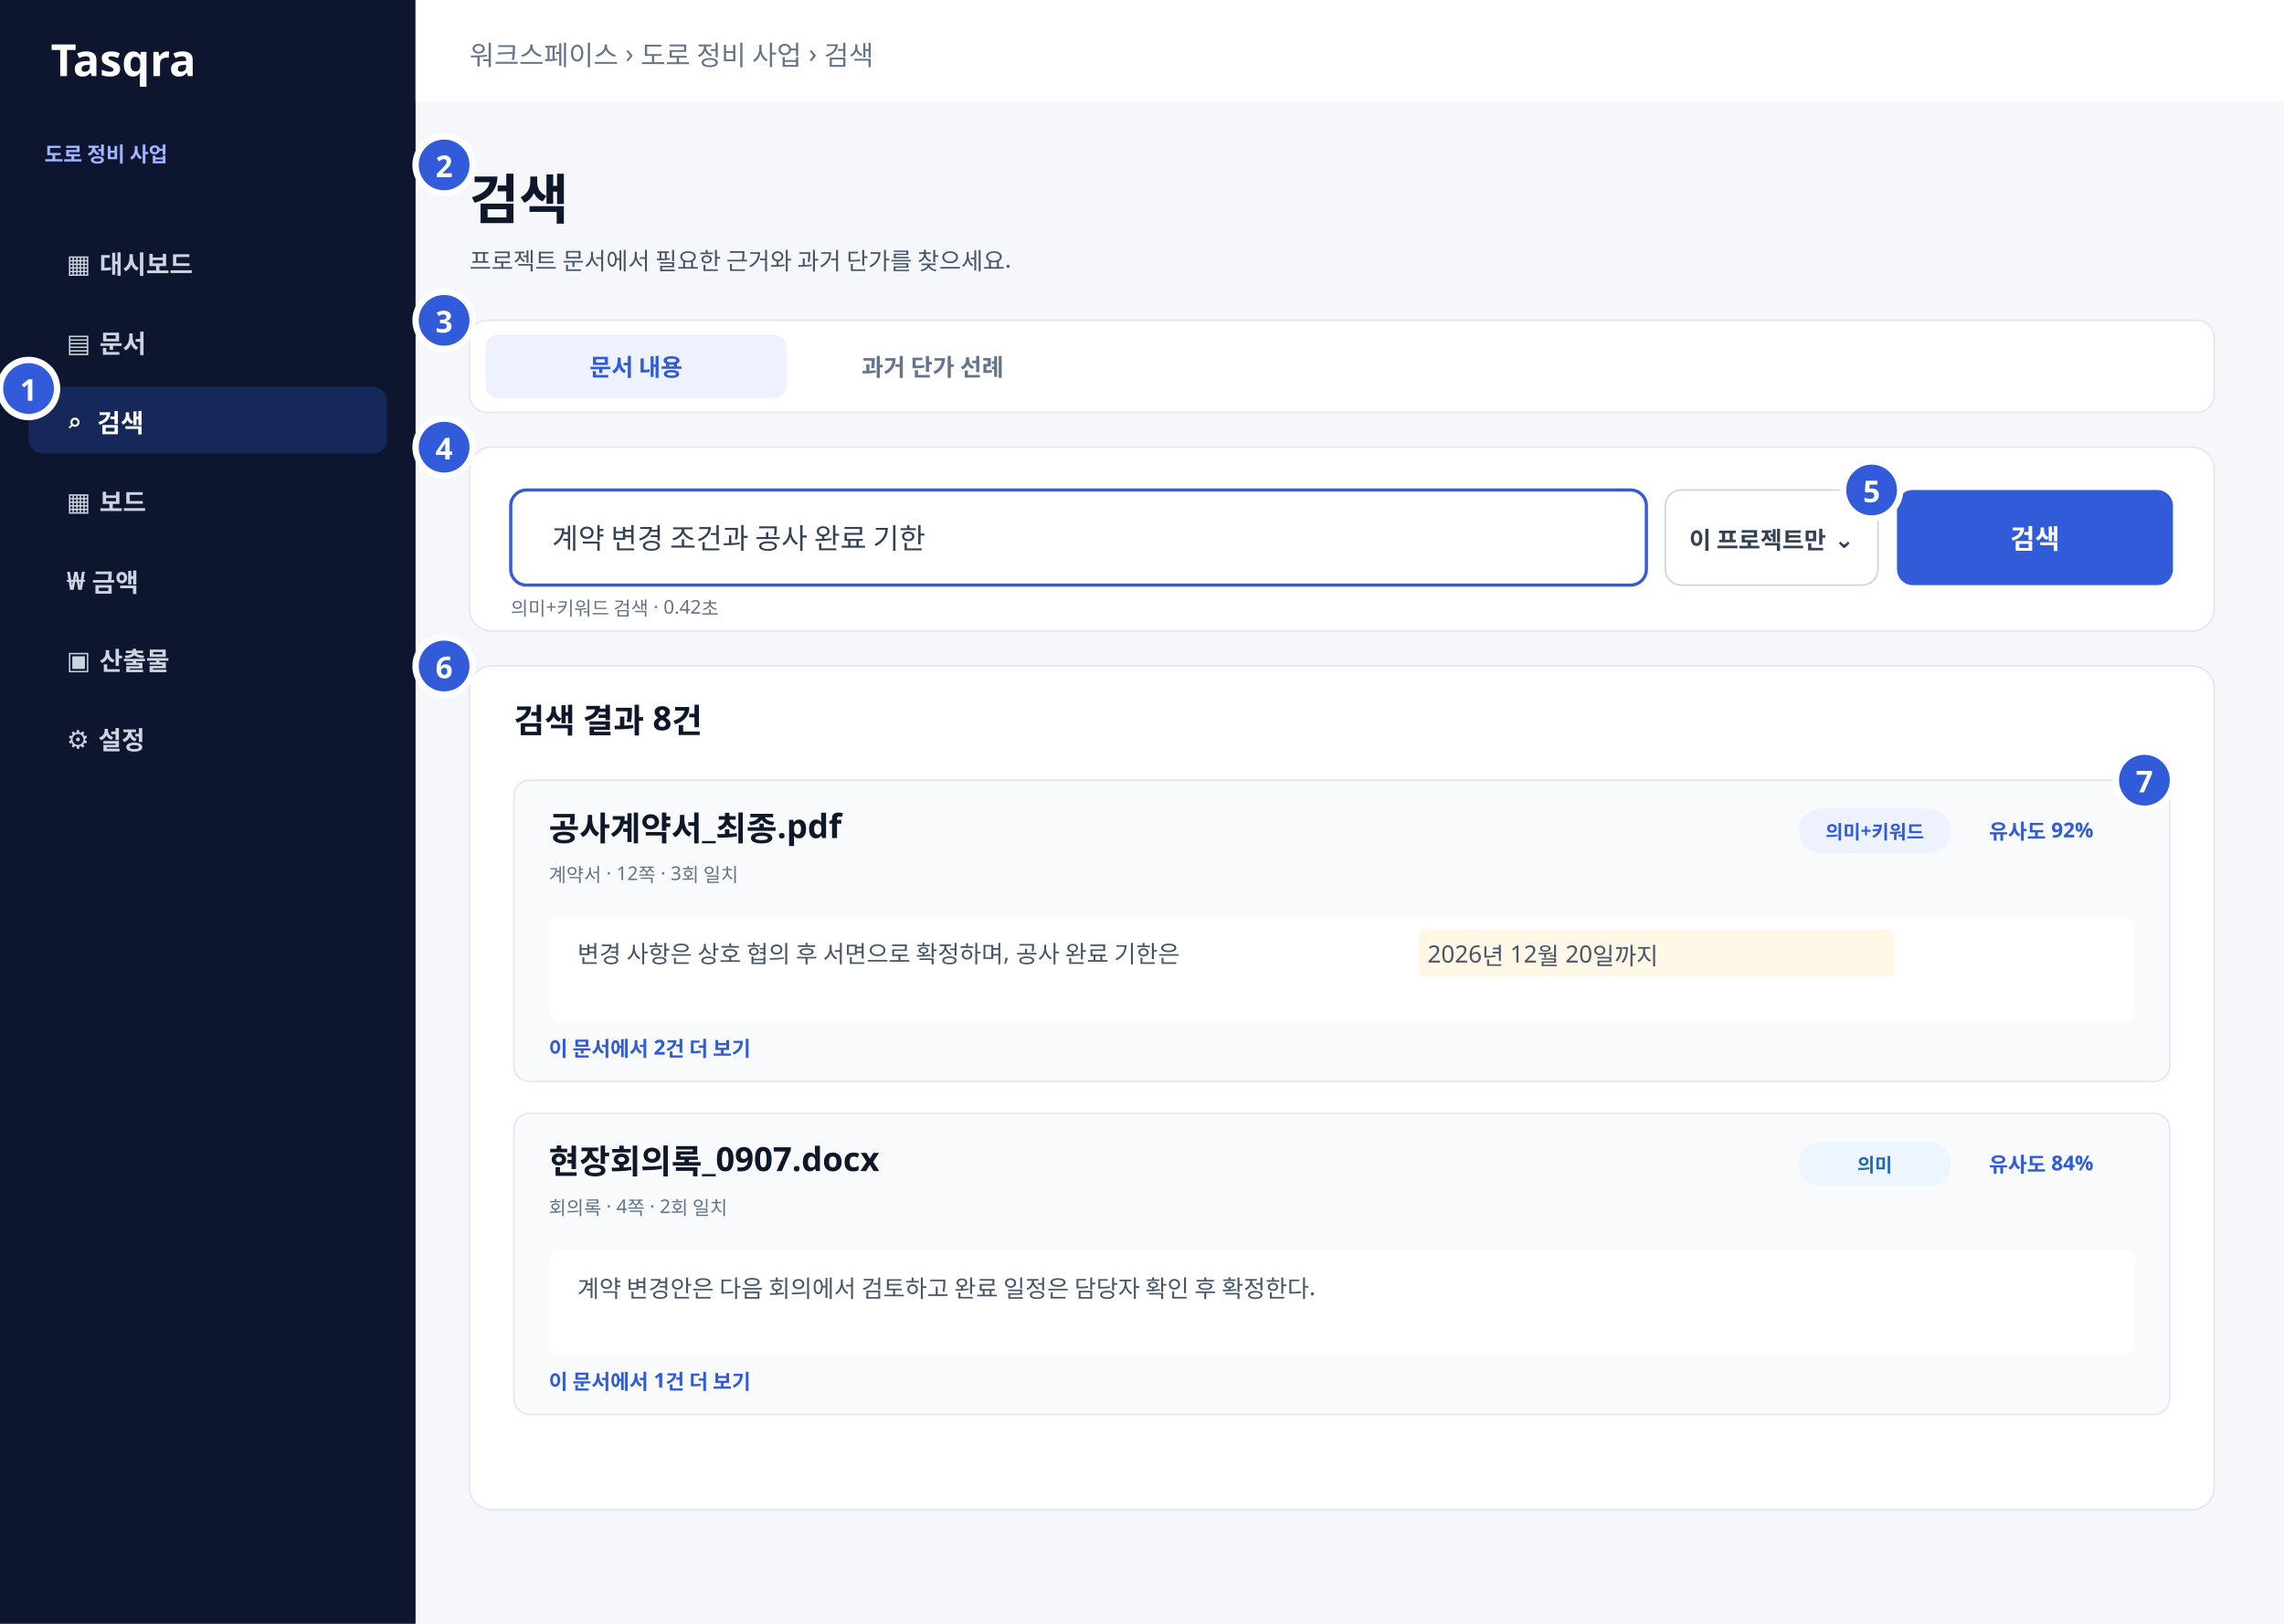
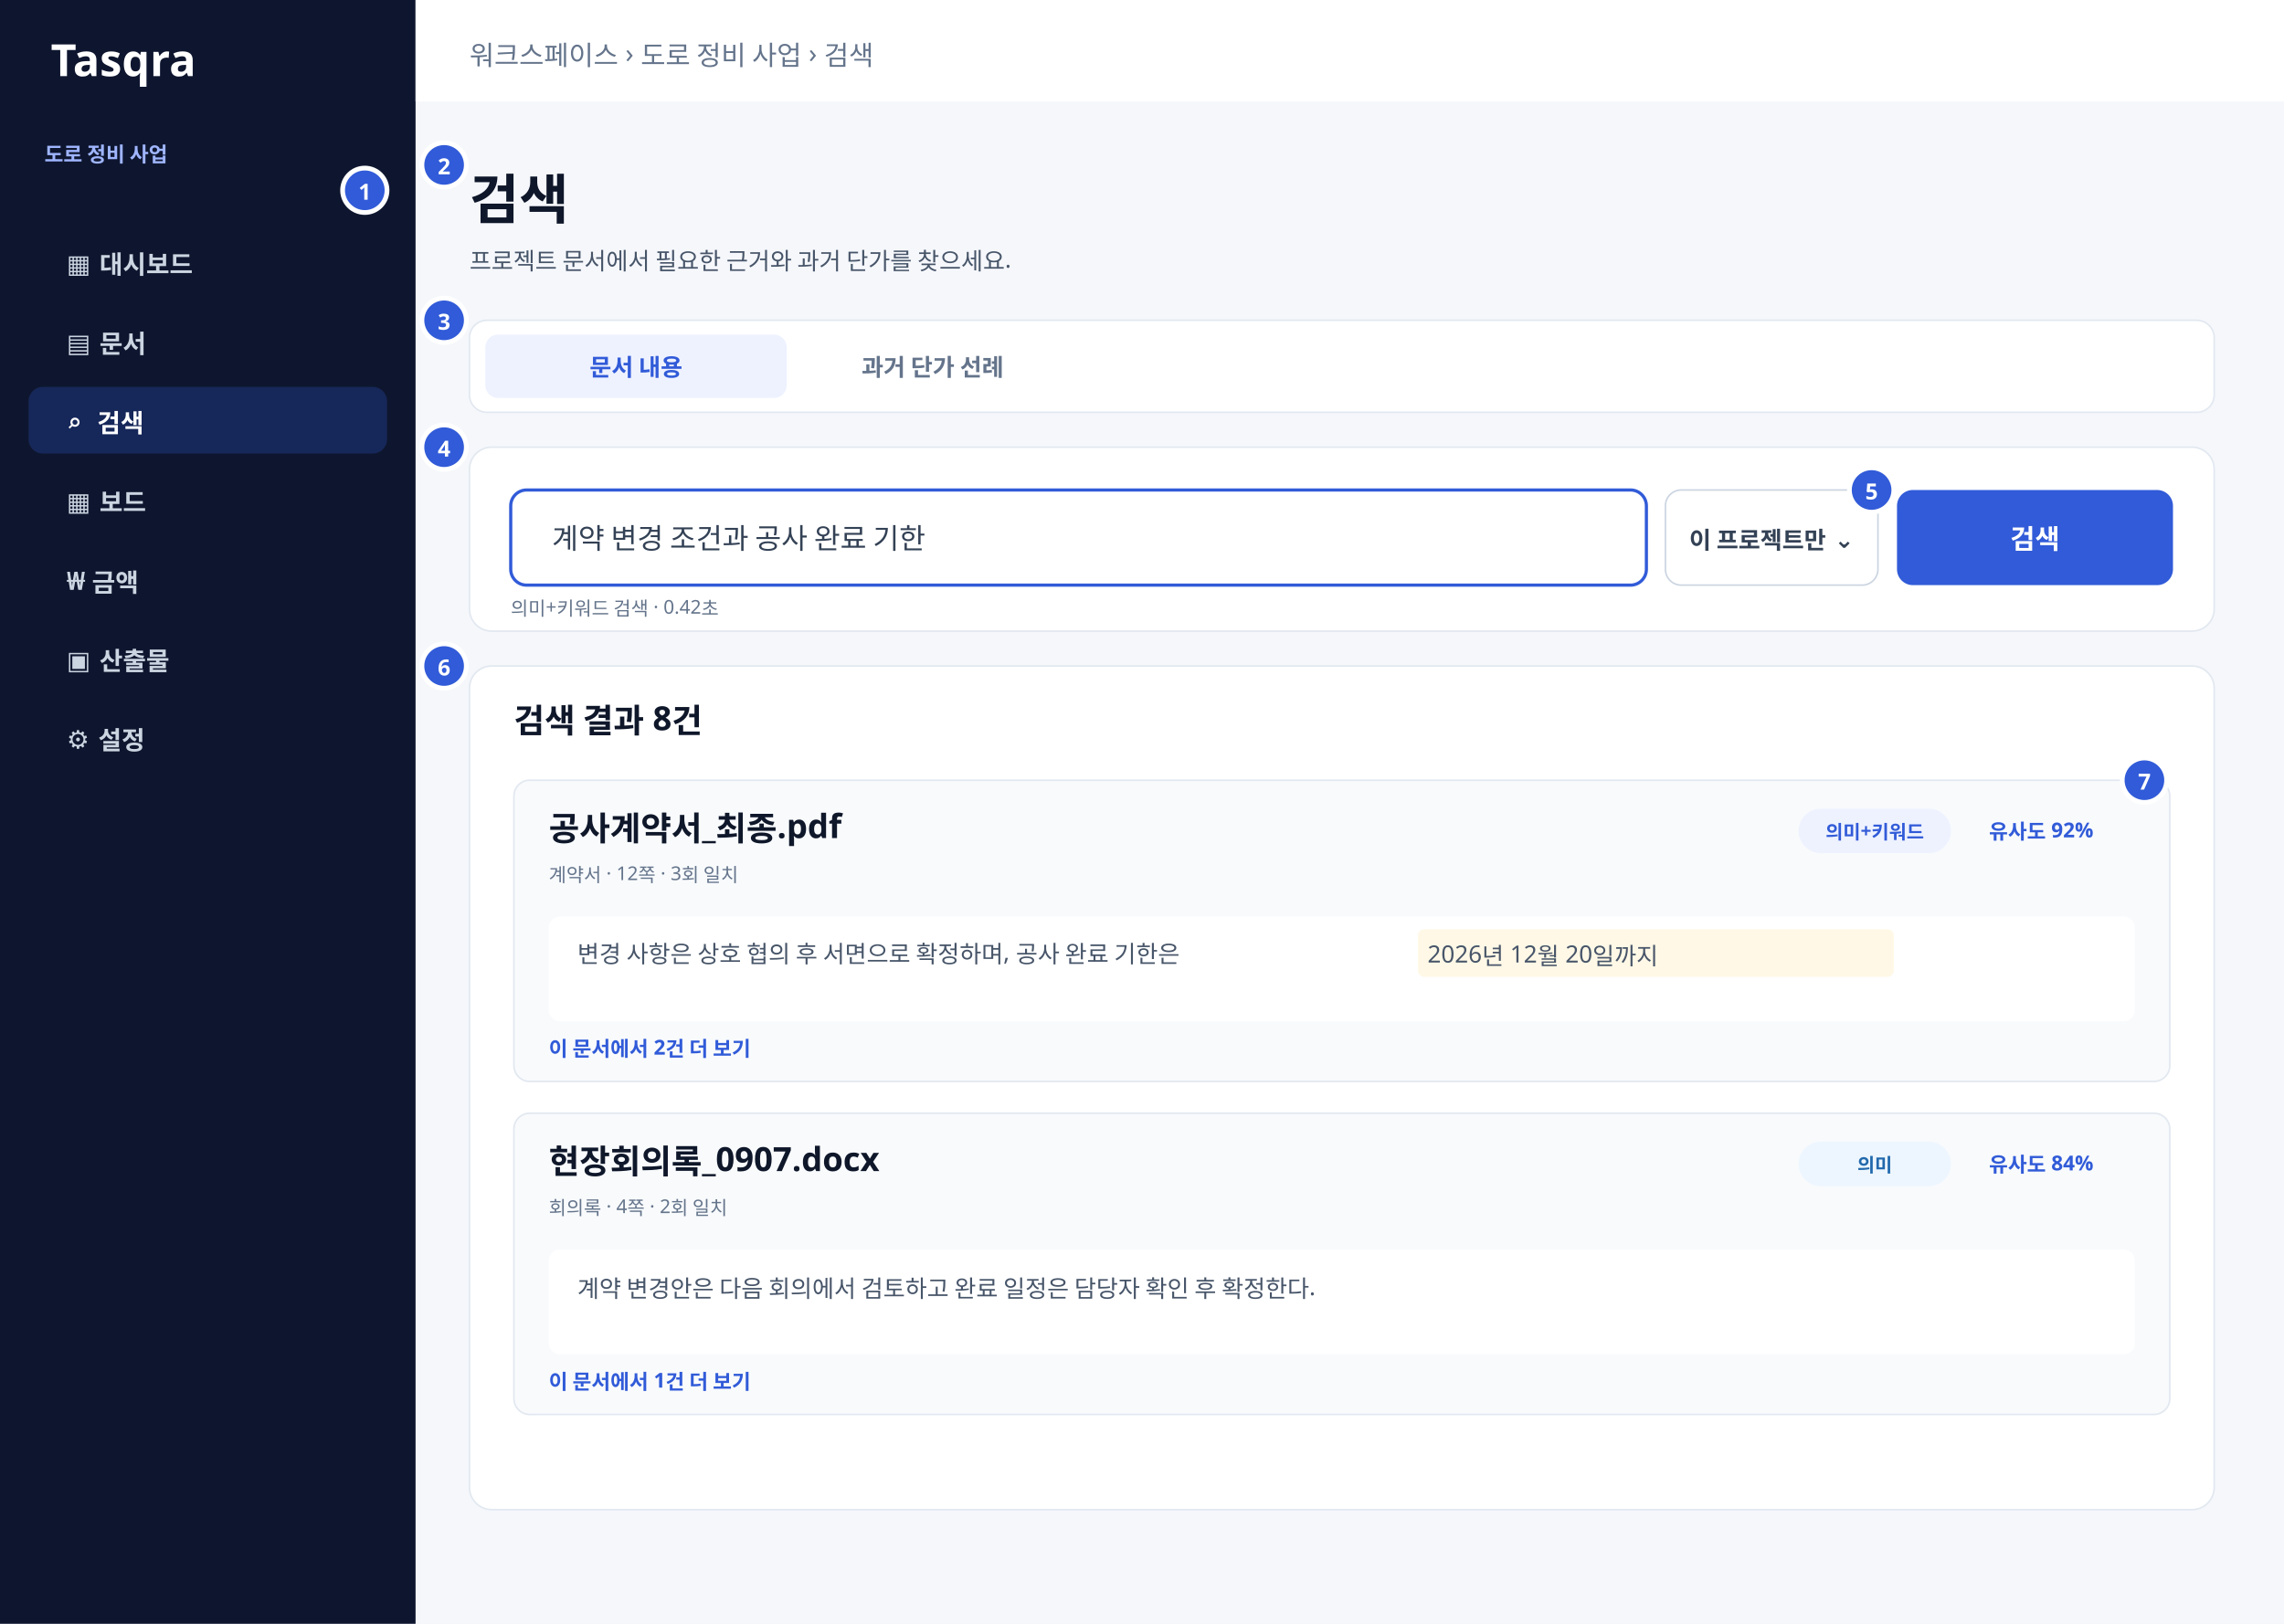
<svg xmlns="http://www.w3.org/2000/svg" viewBox="0 0 1440 1024" width="1440" height="1024" role="img" aria-labelledby="title desc">
  <defs>
-     <style>@font-face{font-family:'Noto Sans KR';src:url('../포트폴리오/NotoSansKR.ttf') format('truetype');font-weight:100 900}text{font-family:'Noto Sans KR',Pretendard,'Malgun Gothic',sans-serif}.title{font-size:34px;font-weight:850;fill:#0f172a}.h2{font-size:21px;font-weight:800;fill:#0f172a}.body{font-size:15px;fill:#475569}.small{font-size:12px;fill:#64748b}.nav{font-size:16px;font-weight:700;fill:#cbd5e1}.pin circle{fill:#315bd8;stroke:#fff;stroke-width:4}.pin text{fill:#fff;font-size:19px;font-weight:800;text-anchor:middle;dominant-baseline:middle}</style>
+     <style>@font-face{font-family:'Noto Sans KR';src:url('../포트폴리오/NotoSansKR.ttf') format('truetype');font-weight:100 900}text{font-family:'Noto Sans KR',Pretendard,'Malgun Gothic',sans-serif}.title{font-size:34px;font-weight:850;fill:#0f172a}.h2{font-size:21px;font-weight:800;fill:#0f172a}.body{font-size:15px;fill:#475569}.small{font-size:12px;fill:#64748b}.nav{font-size:16px;font-weight:700;fill:#cbd5e1}.pin circle{r:14px;fill:#315bd8;stroke:#fff;stroke-width:3}.pin text{fill:#fff;font-size:14px;font-weight:800;text-anchor:middle;dominant-baseline:middle}</style>
  </defs>
  <rect width="1440" height="1024" fill="#f5f7fb" />
  <rect width="262" height="1024" fill="#0e162f" />
  <text x="32" y="48" font-size="28" font-weight="900" fill="#fff">Tasqra</text>
  <text x="28" y="102" font-size="13" font-weight="800" fill="#9fb5ff">도로 정비 사업</text>
  <g class="nav">
    <text x="42" y="172">▦  대시보드</text>
    <text x="42" y="222">▤  문서</text>
    <rect x="18" y="244" width="226" height="42" rx="9" fill="#315bd8" opacity=".25" />
    <text x="42" y="272" fill="#fff">⌕  검색</text>
    <text x="42" y="322">▦  보드</text>
    <text x="42" y="372">₩  금액</text>
    <text x="42" y="422">▣  산출물</text>
    <text x="42" y="472">⚙  설정</text>
  </g>
  <rect x="262" width="1178" height="64" fill="#fff" />
  <text x="296" y="41" font-size="17" fill="#64748b">워크스페이스  ›  도로 정비 사업  ›  검색</text>
  <g transform="translate(296 104)">
    <text class="title" x="0" y="34">검색</text>
    <text class="body" x="0" y="66">프로젝트 문서에서 필요한 근거와 과거 단가를 찾으세요.</text>
  </g>
  <g transform="translate(296 202)">
    <rect width="1100" height="58" rx="11" fill="#fff" stroke="#e2e8f0" />
    <rect x="10" y="9" width="190" height="40" rx="8" fill="#eef2ff" />
    <text x="105" y="35" text-anchor="middle" font-size="15" font-weight="800" fill="#315bd8">문서 내용</text>
    <text x="292" y="35" text-anchor="middle" font-size="15" font-weight="700" fill="#64748b">과거 단가 선례</text>
  </g>
  <rect x="296" y="282" width="1100" height="116" rx="14" fill="#fff" stroke="#e2e8f0" />
  <rect x="322" y="309" width="716" height="60" rx="10" fill="#fff" stroke="#315bd8" stroke-width="2" />
  <text x="348" y="346" font-size="18" fill="#334155">계약 변경 조건과 공사 완료 기한</text>
  <rect x="1050" y="309" width="134" height="60" rx="10" fill="#fff" stroke="#cbd5e1" />
  <text x="1117" y="346" text-anchor="middle" font-size="15" font-weight="700" fill="#334155">이 프로젝트만 ⌄</text>
  <rect x="1196" y="309" width="174" height="60" rx="10" fill="#315bd8" />
  <text x="1283" y="346" text-anchor="middle" font-size="17" font-weight="800" fill="#fff">검색</text>
  <text class="small" x="322" y="388">의미+키워드 검색 · 0.42초</text>
  <rect x="296" y="420" width="1100" height="532" rx="14" fill="#fff" stroke="#e2e8f0" />
  <text class="h2" x="324" y="462">검색 결과 8건</text>
  <g transform="translate(324 492)">
    <g fill="#f8fafc" stroke="#e2e8f0">
      <rect width="1044" height="190" rx="10" />
      <rect y="210" width="1044" height="190" rx="10" />
    </g>
    <text class="h2" x="22" y="38">공사계약서_최종.pdf</text>
    <text class="small" x="22" y="64">계약서 · 12쪽 · 3회 일치</text>
    <rect x="810" y="18" width="96" height="28" rx="14" fill="#eef2ff" />
    <text x="858" y="37" text-anchor="middle" font-size="12" font-weight="800" fill="#315bd8">의미+키워드</text>
    <text x="930" y="37" font-size="13" font-weight="800" fill="#315bd8">유사도 92%</text>
    <rect x="22" y="86" width="1000" height="66" rx="7" fill="#fff" />
    <text class="body" x="40" y="115">변경 사항은 상호 협의 후 서면으로 확정하며, 공사 완료 기한은</text>
    <rect x="570" y="94" width="300" height="30" rx="4" fill="#fff8e6" />
    <text class="body" x="576" y="115">2026년 12월 20일까지</text>
    <text x="22" y="174" font-size="13" font-weight="800" fill="#315bd8">이 문서에서 2건 더 보기</text>
    <text class="h2" x="22" y="248">현장회의록_0907.docx</text>
    <text class="small" x="22" y="274">회의록 · 4쪽 · 2회 일치</text>
    <rect x="810" y="228" width="96" height="28" rx="14" fill="#edf6ff" />
    <text x="858" y="247" text-anchor="middle" font-size="12" font-weight="800" fill="#2169ac">의미</text>
    <text x="930" y="247" font-size="13" font-weight="800" fill="#315bd8">유사도 84%</text>
    <rect x="22" y="296" width="1000" height="66" rx="7" fill="#fff" />
    <text class="body" x="40" y="326">계약 변경안은 다음 회의에서 검토하고 완료 일정은 담당자 확인 후 확정한다.</text>
    <text x="22" y="384" font-size="13" font-weight="800" fill="#315bd8">이 문서에서 1건 더 보기</text>
  </g>
  <g class="pin">
-     <g transform="translate(18 245)">
+     <g transform="translate(230 120)">
      <circle r="18" />
      <text y="1">1</text>
    </g>
    <g transform="translate(280 104)">
      <circle r="18" />
      <text y="1">2</text>
    </g>
    <g transform="translate(280 202)">
      <circle r="18" />
      <text y="1">3</text>
    </g>
    <g transform="translate(280 282)">
      <circle r="18" />
      <text y="1">4</text>
    </g>
    <g transform="translate(1180 309)">
      <circle r="18" />
      <text y="1">5</text>
    </g>
    <g transform="translate(280 420)">
      <circle r="18" />
      <text y="1">6</text>
    </g>
    <g transform="translate(1352 492)">
      <circle r="18" />
      <text y="1">7</text>
    </g>
  </g>
</svg>
